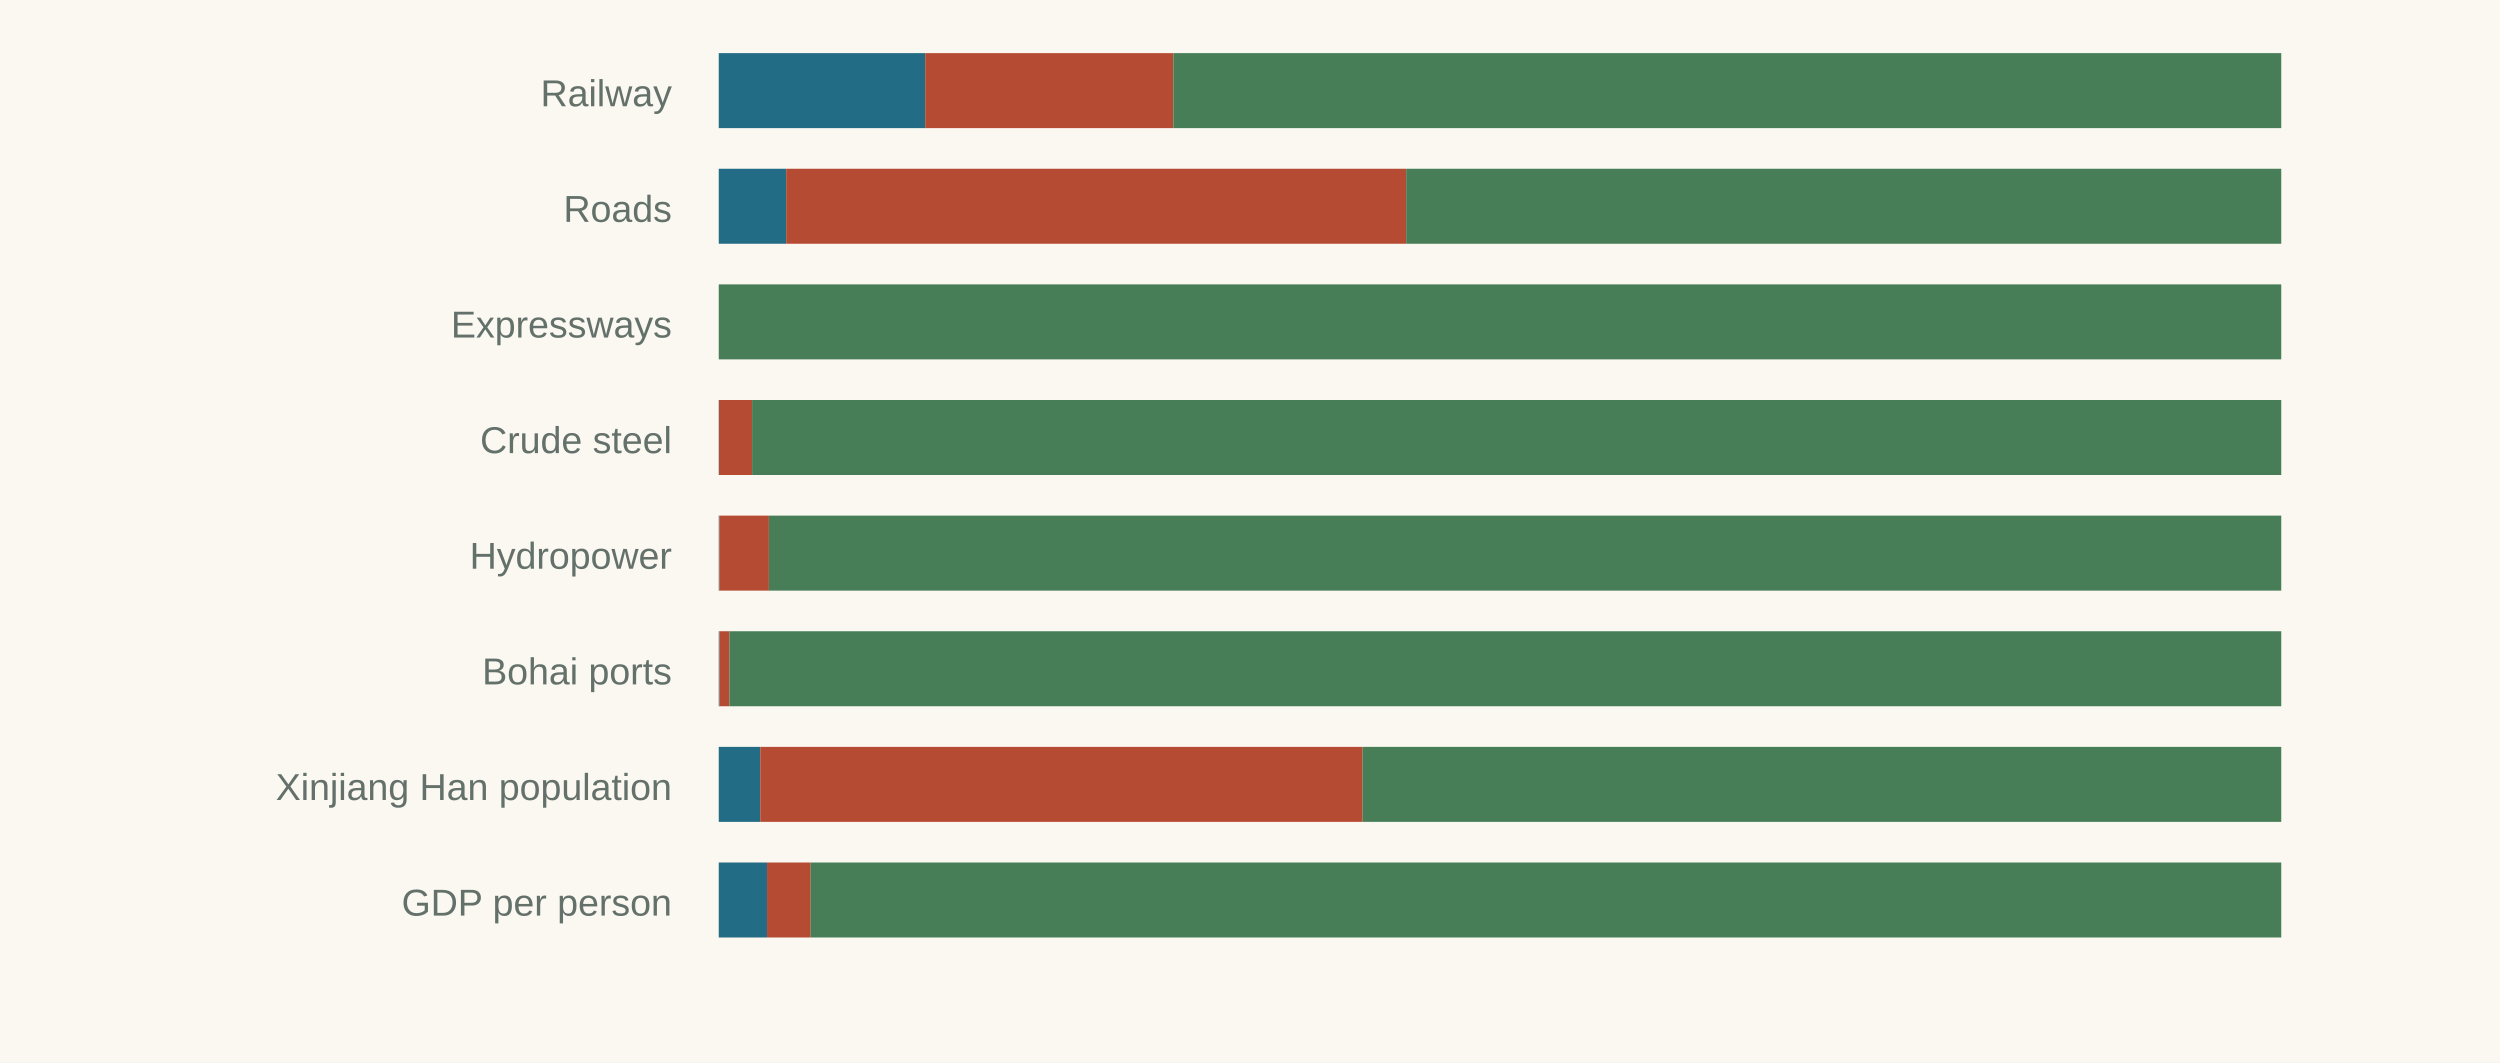
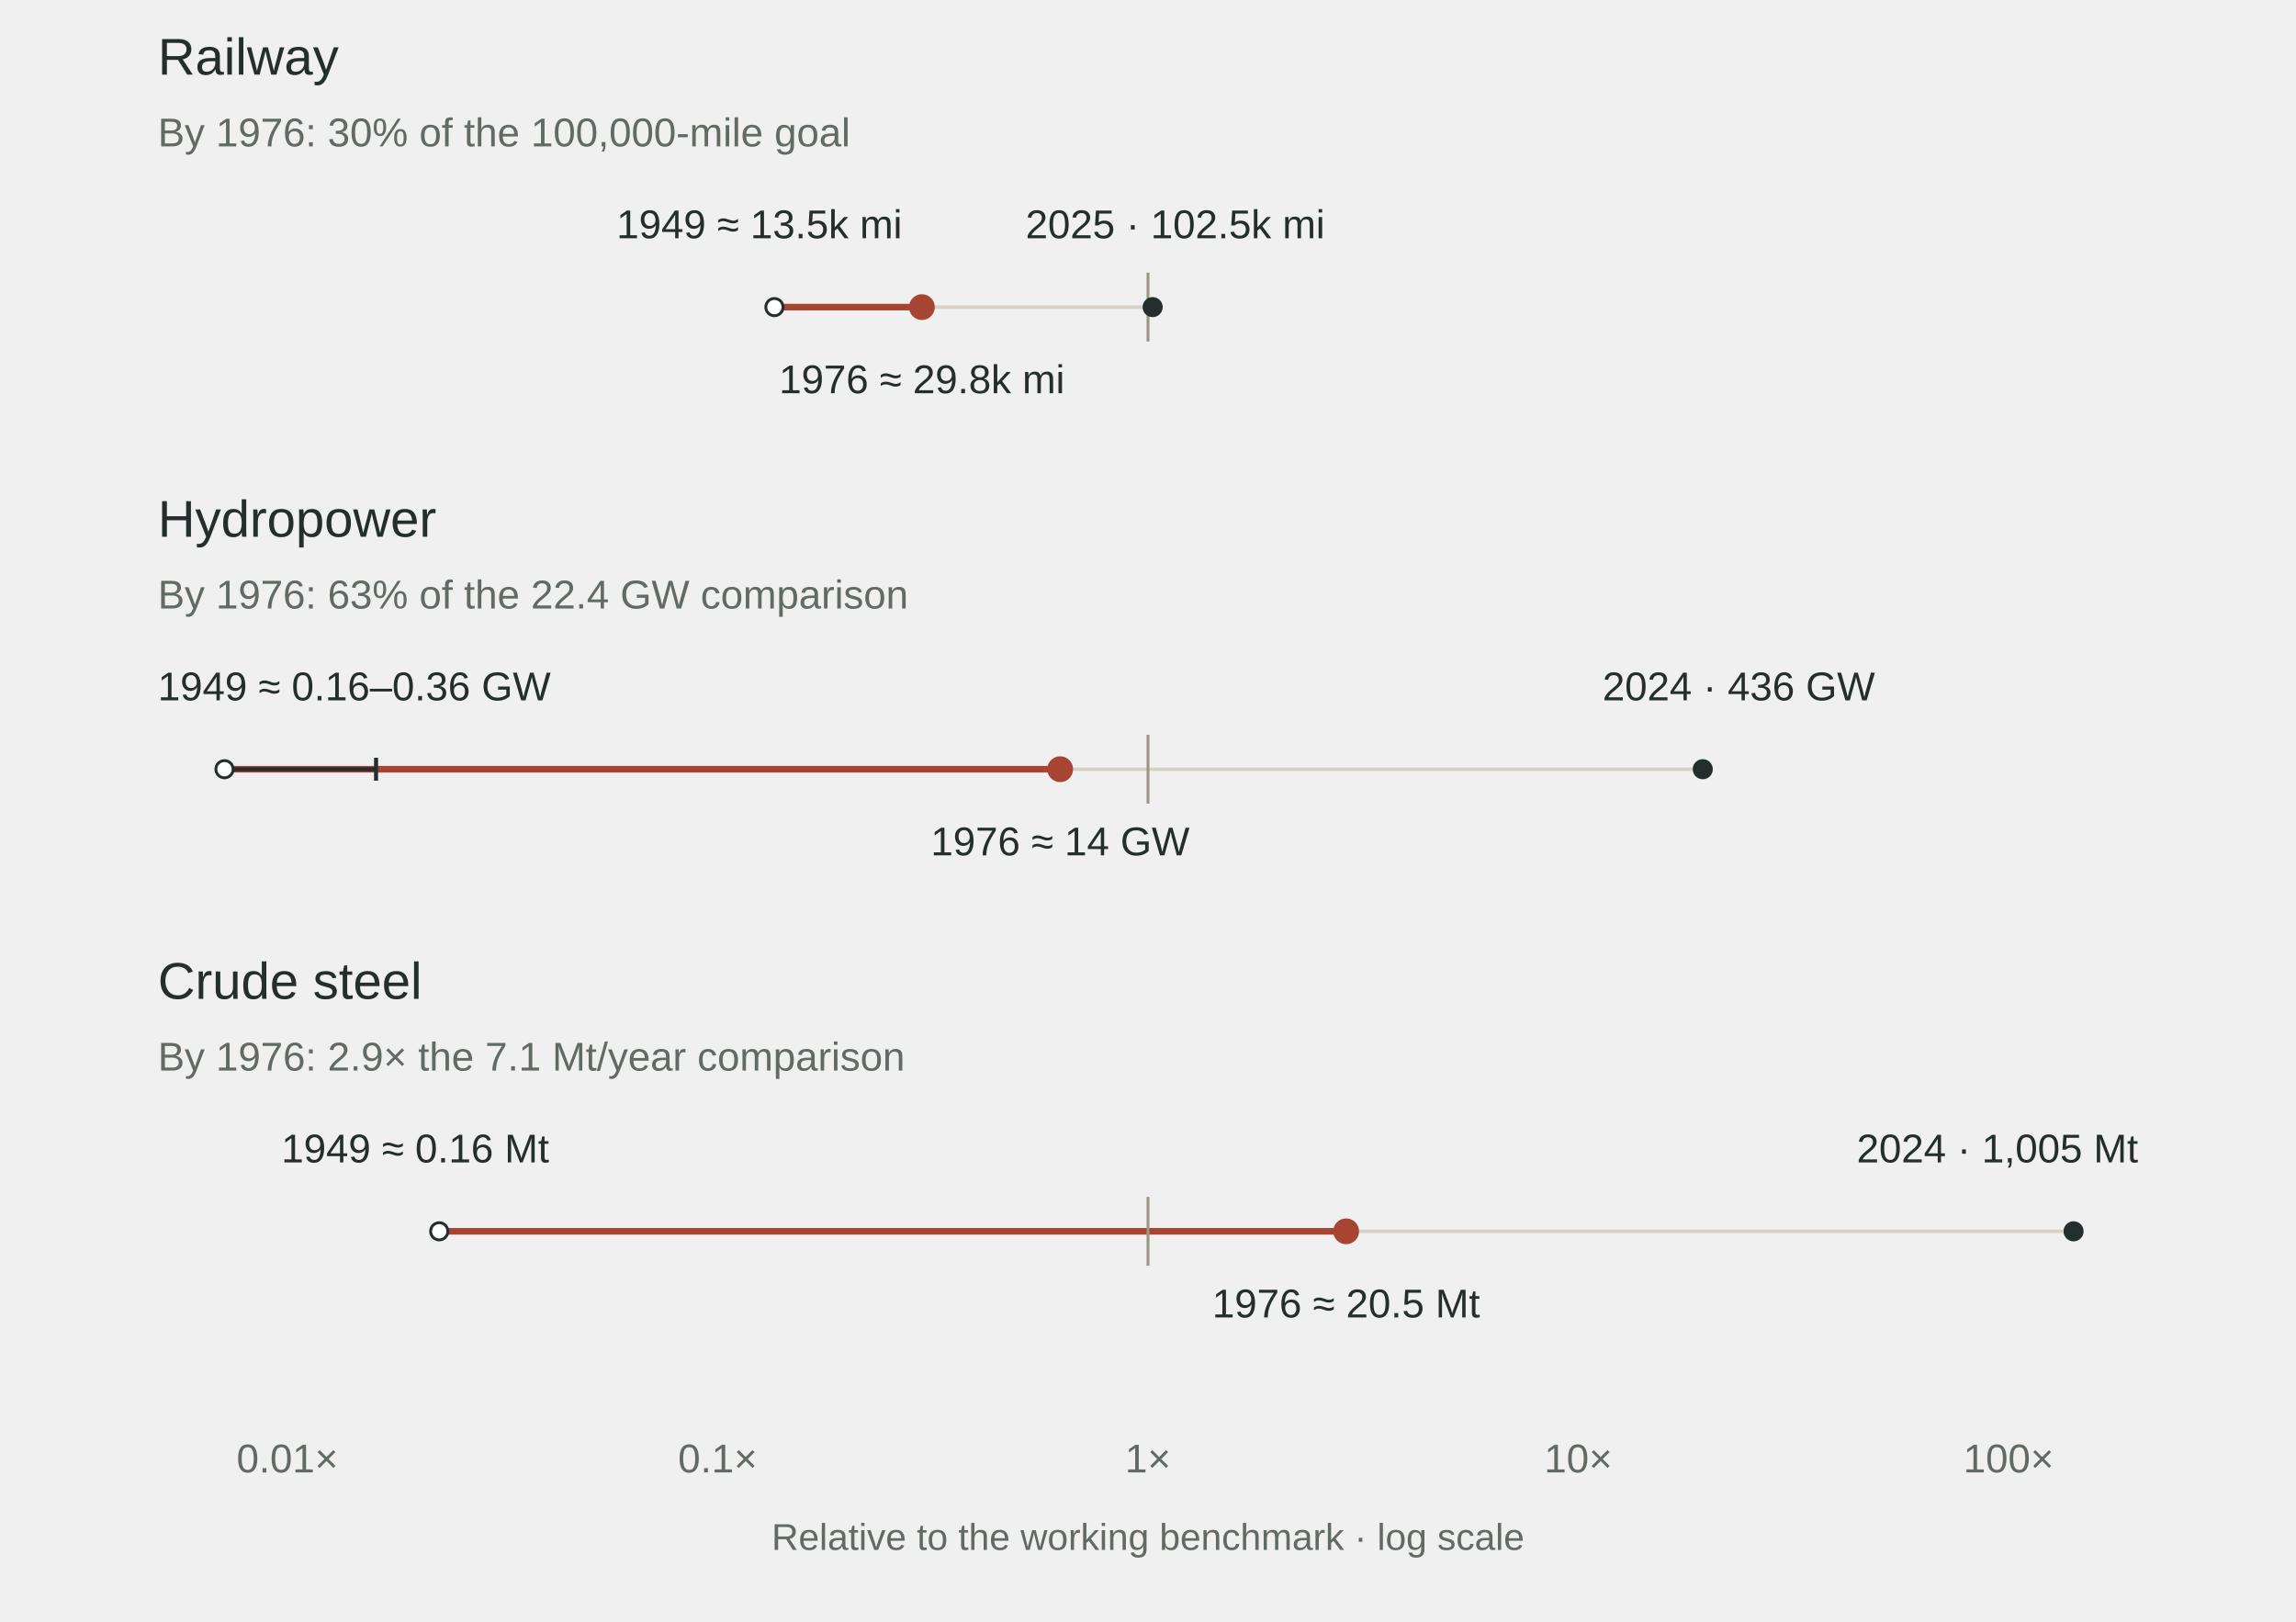
- <svg xmlns="http://www.w3.org/2000/svg" viewBox="0 0 800 340" role="img" aria-labelledby="title">
-   <rect width="800" height="340" fill="#faf8f1" />
-   <text x="215" y="34" text-anchor="end" font-family="Arial" font-size="12" fill="#64716b">Railway</text>
-   <rect x="230.00" y="17" width="66.06" height="24" fill="#236c85" />
-   <rect x="296.06" y="17" width="79.39" height="24" fill="#b64b33" />
-   <rect x="375.46" y="17" width="354.54" height="24" fill="#477e58" />
-   <text x="215" y="71" text-anchor="end" font-family="Arial" font-size="12" fill="#64716b">Roads</text>
-   <rect x="230.00" y="54" width="21.57" height="24" fill="#236c85" />
-   <rect x="251.57" y="54" width="198.40" height="24" fill="#b64b33" />
-   <rect x="449.97" y="54" width="280.03" height="24" fill="#477e58" />
-   <text x="215" y="108" text-anchor="end" font-family="Arial" font-size="12" fill="#64716b">Expressways</text>
-   <rect x="230.00" y="91" width="0.00" height="24" fill="#236c85" />
-   <rect x="230.00" y="91" width="0.00" height="24" fill="#b64b33" />
-   <rect x="230.00" y="91" width="500.00" height="24" fill="#477e58" />
-   <text x="215" y="145" text-anchor="end" font-family="Arial" font-size="12" fill="#64716b">Crude steel</text>
-   <rect x="230.00" y="128" width="0.08" height="24" fill="#236c85" />
-   <rect x="230.08" y="128" width="10.58" height="24" fill="#b64b33" />
-   <rect x="240.67" y="128" width="489.33" height="24" fill="#477e58" />
-   <text x="215" y="182" text-anchor="end" font-family="Arial" font-size="12" fill="#64716b">Hydropower</text>
-   <rect x="230.00" y="165" width="0.18" height="24" fill="#236c85" />
-   <rect x="230.18" y="165" width="15.87" height="24" fill="#b64b33" />
-   <rect x="246.06" y="165" width="483.94" height="24" fill="#477e58" />
-   <text x="215" y="219" text-anchor="end" font-family="Arial" font-size="12" fill="#64716b">Bohai ports</text>
-   <rect x="230.00" y="202" width="0.24" height="24" fill="#236c85" />
-   <rect x="230.24" y="202" width="3.17" height="24" fill="#b64b33" />
-   <rect x="233.41" y="202" width="496.59" height="24" fill="#477e58" />
-   <text x="215" y="256" text-anchor="end" font-family="Arial" font-size="12" fill="#64716b">Xinjiang Han population</text>
-   <rect x="230.00" y="239" width="13.28" height="24" fill="#236c85" />
-   <rect x="243.28" y="239" width="192.77" height="24" fill="#b64b33" />
-   <rect x="436.04" y="239" width="293.96" height="24" fill="#477e58" />
-   <text x="215" y="293" text-anchor="end" font-family="Arial" font-size="12" fill="#64716b">GDP per person</text>
-   <rect x="230.00" y="276" width="15.45" height="24" fill="#236c85" />
-   <rect x="245.45" y="276" width="13.97" height="24" fill="#b64b33" />
-   <rect x="259.41" y="276" width="470.59" height="24" fill="#477e58" />
+ <svg xmlns="http://www.w3.org/2000/svg" viewBox="0 0 800 565" role="img" aria-labelledby="title">
+   <text x="55.00" y="26.00" text-anchor="start" fill="#242e2c" font-size="18" font-family="Arial,sans-serif">Railway</text>
+   <text x="55.00" y="51.00" text-anchor="start" fill="#626b63" font-size="14" font-family="Arial,sans-serif">By 1976: 30% of the 100,000-mile goal</text>
+   <path d="M269.83 107H401.62" stroke="#d6d1c4" stroke-width="1.2" fill="none" />
+   <path d="M269.83 107H321.22" stroke="#a84532" stroke-width="2.3" fill="none" />
+   <path d="M400.00 95V119" stroke="#9b9587" stroke-width="1" />
+   <circle cx="269.83" cy="107" r="3" fill="white" stroke="#242e2c" stroke-width="1" />
+   <circle cx="321.22" cy="107" r="4.5" fill="#a84532" />
+   <circle cx="401.62" cy="107" r="3.5" fill="#242e2c" />
+   <text x="214.83" y="83.00" text-anchor="start" fill="#242e2c" font-size="14" font-family="Arial,sans-serif">1949 ≈ 13.5k mi</text>
+   <text x="461.62" y="83.00" text-anchor="end" fill="#242e2c" font-size="14" font-family="Arial,sans-serif">2025 · 102.5k mi</text>
+   <text x="321.22" y="137.00" text-anchor="middle" fill="#242e2c" font-size="14" font-family="Arial,sans-serif">1976 ≈ 29.8k mi</text>
+   <text x="55.00" y="187.00" text-anchor="start" fill="#242e2c" font-size="18" font-family="Arial,sans-serif">Hydropower</text>
+   <text x="55.00" y="212.00" text-anchor="start" fill="#626b63" font-size="14" font-family="Arial,sans-serif">By 1976: 63% of the 22.4 GW comparison</text>
+   <path d="M78.22 268H593.30" stroke="#d6d1c4" stroke-width="1.2" fill="none" />
+   <path d="M78.22 268H369.40" stroke="#a84532" stroke-width="2.3" fill="none" />
+   <path d="M400.00 256V280" stroke="#9b9587" stroke-width="1" />
+   <path d="M78.22 268H131.03M131.03 264V272" stroke="#242e2c" stroke-width="1.4" fill="none" />
+   <circle cx="78.22" cy="268" r="3" fill="white" stroke="#242e2c" stroke-width="1" />
+   <circle cx="369.40" cy="268" r="4.5" fill="#a84532" />
+   <circle cx="593.30" cy="268" r="3.5" fill="#242e2c" />
+   <text x="55.00" y="244.00" text-anchor="start" fill="#242e2c" font-size="14" font-family="Arial,sans-serif">1949 ≈ 0.16–0.36 GW</text>
+   <text x="653.30" y="244.00" text-anchor="end" fill="#242e2c" font-size="14" font-family="Arial,sans-serif">2024 · 436 GW</text>
+   <text x="369.40" y="298.00" text-anchor="middle" fill="#242e2c" font-size="14" font-family="Arial,sans-serif">1976 ≈ 14 GW</text>
+   <text x="55.00" y="348.00" text-anchor="start" fill="#242e2c" font-size="18" font-family="Arial,sans-serif">Crude steel</text>
+   <text x="55.00" y="373.00" text-anchor="start" fill="#626b63" font-size="14" font-family="Arial,sans-serif">By 1976: 2.9× the 7.1 Mt/year comparison</text>
+   <path d="M153.04 429H722.50" stroke="#d6d1c4" stroke-width="1.2" fill="none" />
+   <path d="M153.04 429H469.04" stroke="#a84532" stroke-width="2.3" fill="none" />
+   <path d="M400.00 417V441" stroke="#9b9587" stroke-width="1" />
+   <circle cx="153.04" cy="429" r="3" fill="white" stroke="#242e2c" stroke-width="1" />
+   <circle cx="469.04" cy="429" r="4.5" fill="#a84532" />
+   <circle cx="722.50" cy="429" r="3.5" fill="#242e2c" />
+   <text x="98.04" y="405.00" text-anchor="start" fill="#242e2c" font-size="14" font-family="Arial,sans-serif">1949 ≈ 0.16 Mt</text>
+   <text x="745.00" y="405.00" text-anchor="end" fill="#242e2c" font-size="14" font-family="Arial,sans-serif">2024 · 1,005 Mt</text>
+   <text x="469.04" y="459.00" text-anchor="middle" fill="#242e2c" font-size="14" font-family="Arial,sans-serif">1976 ≈ 20.5 Mt</text>
+   <text x="100.13" y="513.00" text-anchor="middle" fill="#626b63" font-size="14" font-family="Arial,sans-serif">0.01×</text>
+   <text x="250.07" y="513.00" text-anchor="middle" fill="#626b63" font-size="14" font-family="Arial,sans-serif">0.1×</text>
+   <text x="400.00" y="513.00" text-anchor="middle" fill="#626b63" font-size="14" font-family="Arial,sans-serif">1×</text>
+   <text x="549.93" y="513.00" text-anchor="middle" fill="#626b63" font-size="14" font-family="Arial,sans-serif">10×</text>
+   <text x="699.87" y="513.00" text-anchor="middle" fill="#626b63" font-size="14" font-family="Arial,sans-serif">100×</text>
+   <text x="400.00" y="540.00" text-anchor="middle" fill="#626b63" font-size="13" font-family="Arial,sans-serif">Relative to the working benchmark · log scale</text>
</svg>
